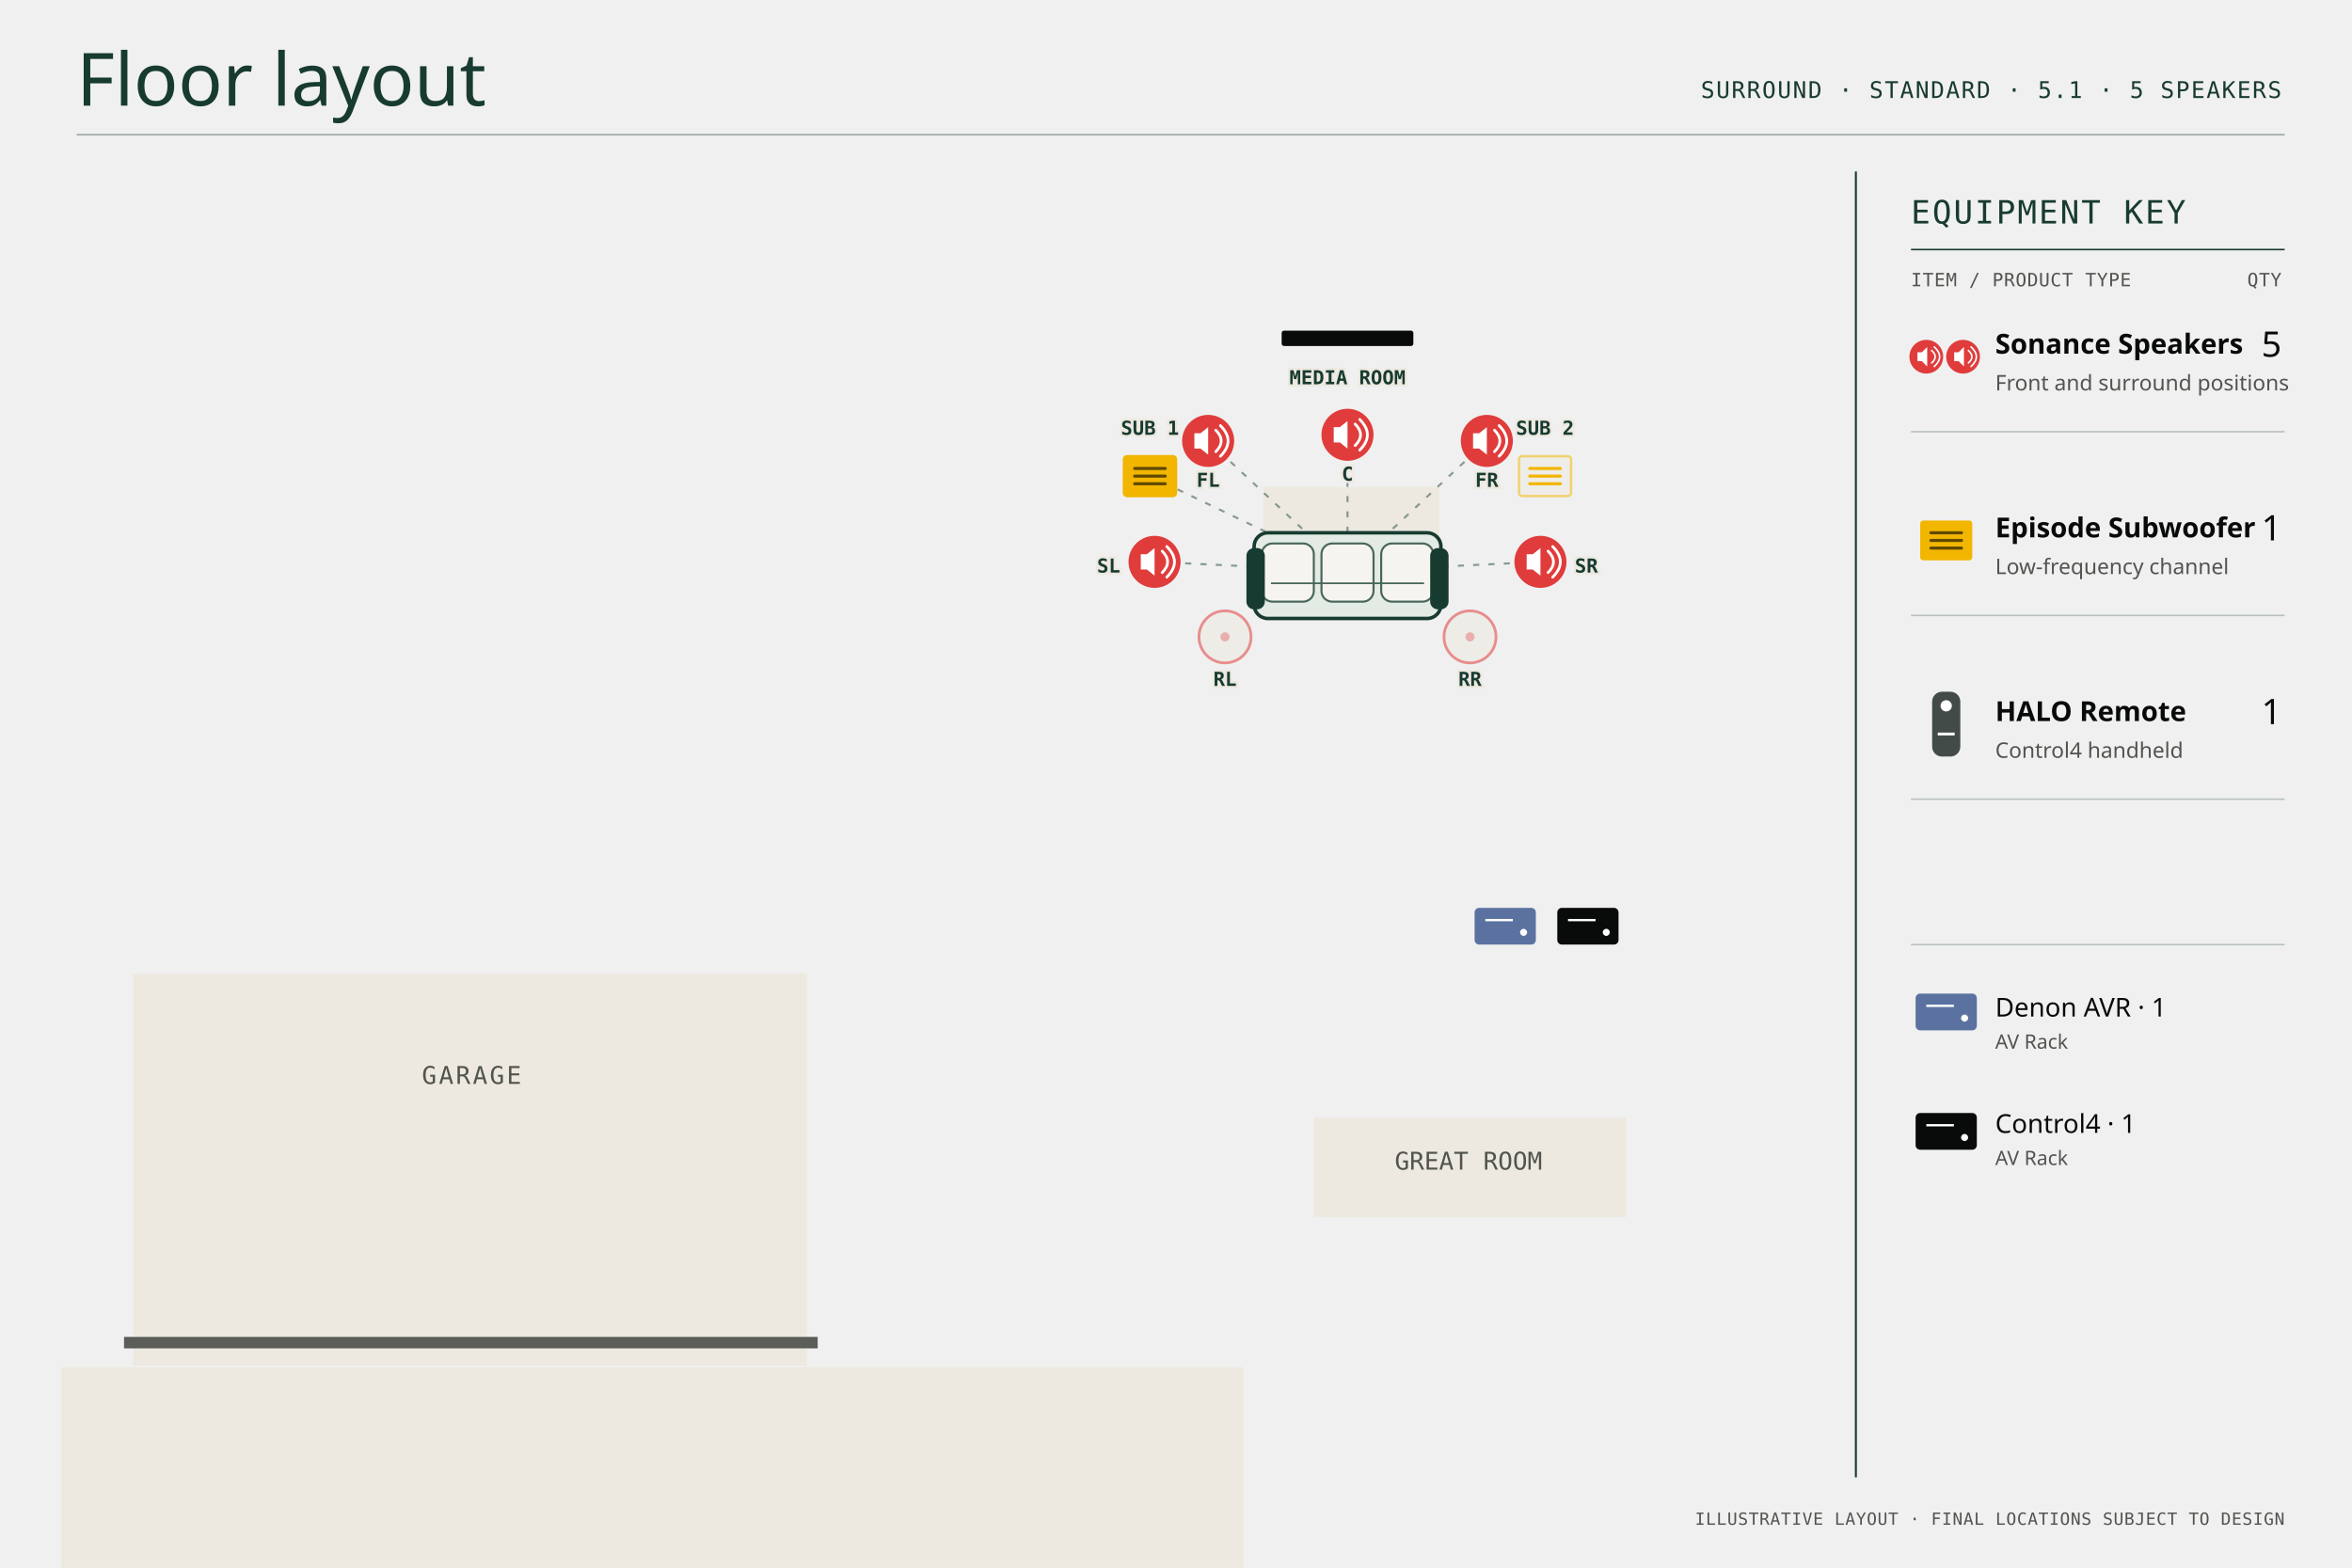
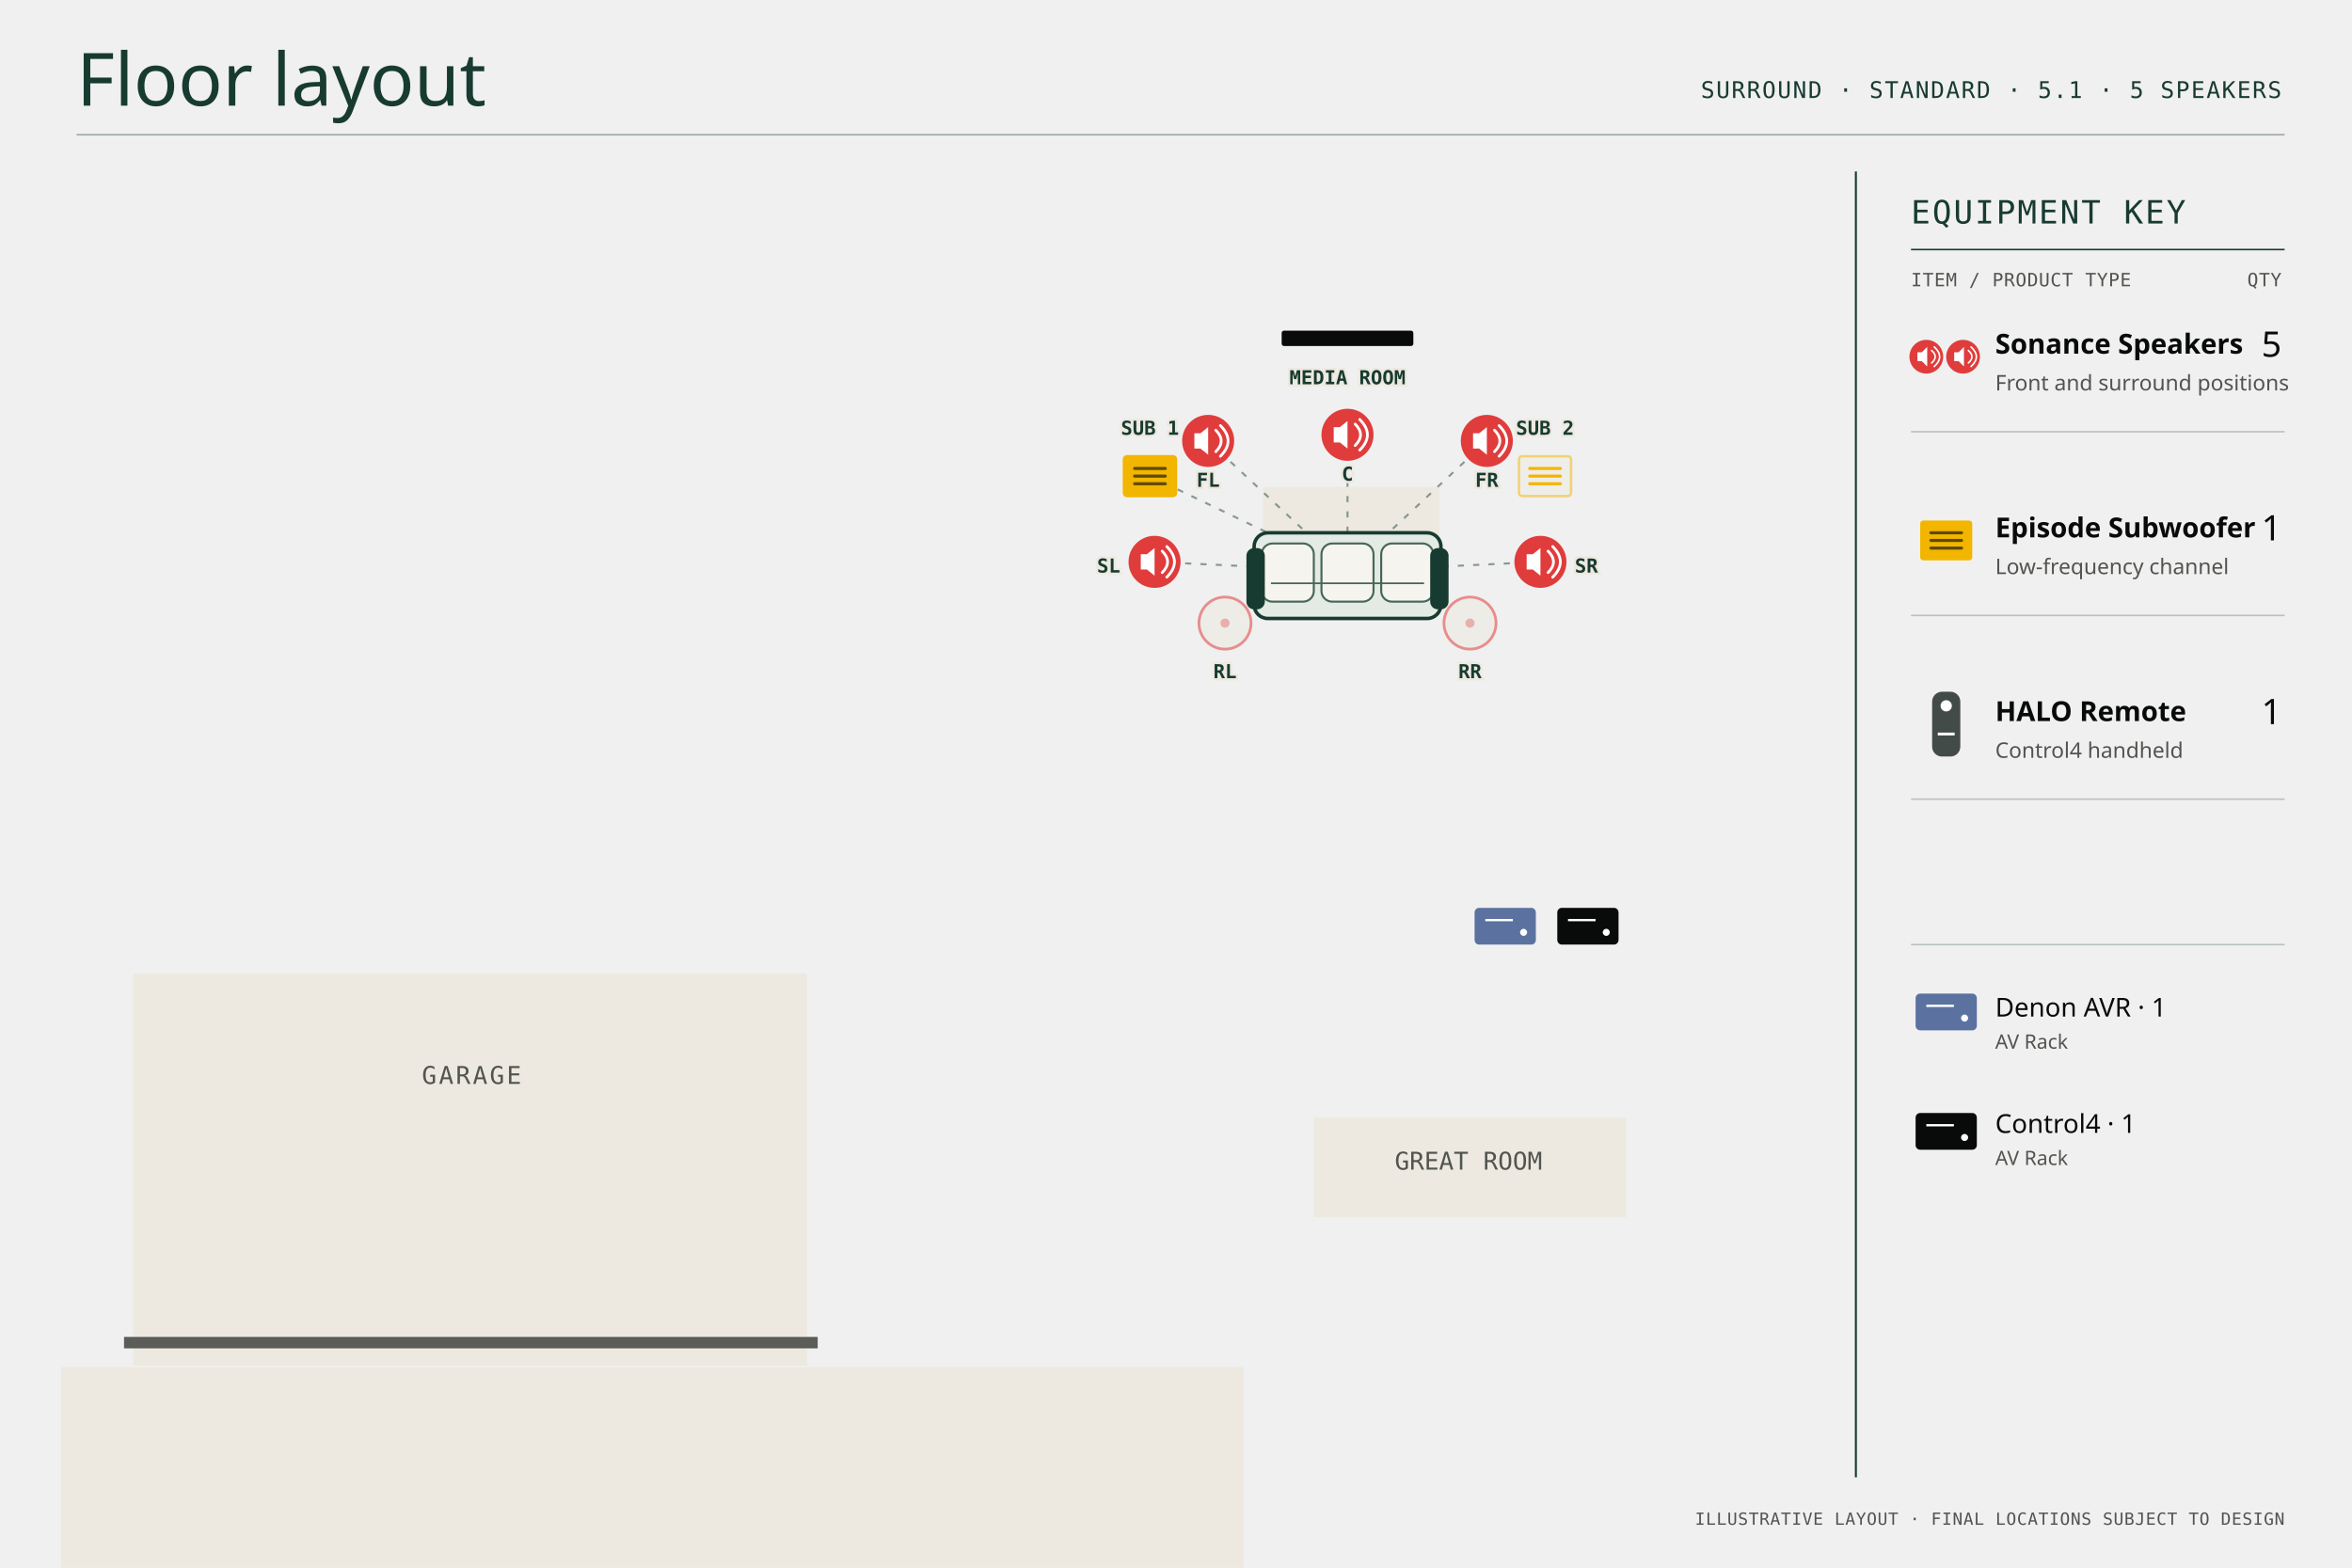
<svg xmlns="http://www.w3.org/2000/svg" viewBox="0 0 1536 1024" width="1536" height="1024" role="img" aria-label="Surround Standard floor layout and equipment key">
  <text x="50" y="69" fill="#183B31" font-family="Schibsted Grotesk,sans-serif" font-size="48">Floor layout</text>
  <text x="1490" y="64" fill="#183B31" font-family="IBM Plex Mono,monospace" font-size="15" letter-spacing=".065em" text-anchor="end">SURROUND · STANDARD · 5.1 · 5 SPEAKERS</text>
  <line x1="50" y1="88" x2="1492" y2="88" stroke="#9DA7A3" stroke-width="1" />
  <g data-pradera-architectural-cleanup="garage" aria-label="Open garage architectural reference">
    <rect x="87" y="636" width="440" height="256" fill="#EDE9E0" />
    <rect x="40" y="893" width="772" height="131" fill="#EDE9E0" />
    <line x1="81" y1="877" x2="534" y2="877" stroke="#5B5D58" stroke-width="7.5" />
    <text x="308" y="708" fill="#51544F" text-anchor="middle" font-family="IBM Plex Mono,monospace" font-size="16" font-weight="500" letter-spacing=".09em">GARAGE</text>
  </g>
  <g data-surround-large-room="true">
    <rect x="825" y="318" width="115" height="34" fill="#EDE9E0" />
    <rect x="858" y="730" width="204" height="65" fill="#EDE9E0" />
    <text x="959" y="764" fill="#51544F" text-anchor="middle" font-family="IBM Plex Mono,monospace" font-size="16" font-weight="500">GREAT ROOM</text>
    <rect x="837" y="216" width="86" height="10" rx="1.5" fill="#090B0A" />
    <text x="880" y="251" font-family="IBM Plex Mono,monospace" font-size="12.6" font-weight="600" fill="#183B31" stroke="#EDE9E0" stroke-width="3" paint-order="stroke" text-anchor="middle">MEDIA ROOM</text>
    <g stroke="#557267" stroke-width="1.35" stroke-dasharray="4 6" stroke-opacity=".68" fill="none" aria-hidden="true">
      <line x1="789" y1="288" x2="880" y2="373" />
      <line x1="880" y1="284" x2="880" y2="373" />
      <line x1="971" y1="288" x2="880" y2="373" />
      <line x1="754" y1="367" x2="880" y2="373" />
      <line x1="1006" y1="367" x2="880" y2="373" />
      <line x1="751" y1="311" x2="880" y2="373" />
    </g>
    <g transform="translate(789,288)" data-active="true">
      <circle r="17" fill="#E03C3C" />
      <path d="M-9 -5h4l5 -4v18l-5 -4h-4z" fill="#FFF" />
      <path d="M5 -7q7 7 0 14M8 -10q10 10 0 20" stroke="#FFF" fill="none" stroke-width="1.8" stroke-linecap="round" />
    </g>
    <g transform="translate(880,284)" data-active="true">
      <circle r="17" fill="#E03C3C" />
      <path d="M-9 -5h4l5 -4v18l-5 -4h-4z" fill="#FFF" />
      <path d="M5 -7q7 7 0 14M8 -10q10 10 0 20" stroke="#FFF" fill="none" stroke-width="1.8" stroke-linecap="round" />
    </g>
    <g transform="translate(971,288)" data-active="true">
      <circle r="17" fill="#E03C3C" />
      <path d="M-9 -5h4l5 -4v18l-5 -4h-4z" fill="#FFF" />
      <path d="M5 -7q7 7 0 14M8 -10q10 10 0 20" stroke="#FFF" fill="none" stroke-width="1.8" stroke-linecap="round" />
    </g>
    <g transform="translate(754,367)" data-active="true">
      <circle r="17" fill="#E03C3C" />
      <path d="M-9 -5h4l5 -4v18l-5 -4h-4z" fill="#FFF" />
      <path d="M5 -7q7 7 0 14M8 -10q10 10 0 20" stroke="#FFF" fill="none" stroke-width="1.8" stroke-linecap="round" />
    </g>
    <g transform="translate(1006,367)" data-active="true">
      <circle r="17" fill="#E03C3C" />
      <path d="M-9 -5h4l5 -4v18l-5 -4h-4z" fill="#FFF" />
      <path d="M5 -7q7 7 0 14M8 -10q10 10 0 20" stroke="#FFF" fill="none" stroke-width="1.8" stroke-linecap="round" />
    </g>
-     <g transform="translate(800,416)" data-active="false">
+     <g transform="translate(800,407)" data-active="false">
      <circle r="17" fill="#EDE9E0" stroke="#E03C3C" stroke-width="1.8" opacity=".55" />
      <circle r="3" fill="#E03C3C" opacity=".34" />
    </g>
-     <g transform="translate(960,416)" data-active="false">
+     <g transform="translate(960,407)" data-active="false">
      <circle r="17" fill="#EDE9E0" stroke="#E03C3C" stroke-width="1.8" opacity=".55" />
      <circle r="3" fill="#E03C3C" opacity=".34" />
    </g>
    <g transform="translate(751,311)" data-sub-active="true">
      <rect x="-17" y="-13" width="34" height="26" rx="2" fill="#F2B600" stroke="#F2B600" stroke-width="1.6" />
      <path d="M-10 -5H10M-10 0H10M-10 5H10" stroke="#604900" stroke-width="2" stroke-linecap="round" />
    </g>
    <g transform="translate(1009,311)" data-sub-active="false">
      <rect x="-17" y="-13" width="34" height="26" rx="2" fill="#EDE9E0" stroke="#F2B600" stroke-width="1.6" opacity=".52" />
      <path d="M-10 -5H10M-10 0H10M-10 5H10" stroke="#F2B600" stroke-width="2" stroke-linecap="round" />
    </g>
    <text x="789" y="318" font-family="IBM Plex Mono,monospace" font-size="12.6" font-weight="600" fill="#183B31" stroke="#EDE9E0" stroke-width="3" paint-order="stroke" text-anchor="middle">FL</text>
    <text x="880" y="314" font-family="IBM Plex Mono,monospace" font-size="12.6" font-weight="600" fill="#183B31" stroke="#EDE9E0" stroke-width="3" paint-order="stroke" text-anchor="middle">C</text>
    <text x="971" y="318" font-family="IBM Plex Mono,monospace" font-size="12.6" font-weight="600" fill="#183B31" stroke="#EDE9E0" stroke-width="3" paint-order="stroke" text-anchor="middle">FR</text>
    <text x="724" y="374" font-family="IBM Plex Mono,monospace" font-size="12.6" font-weight="600" fill="#183B31" stroke="#EDE9E0" stroke-width="3" paint-order="stroke" text-anchor="middle">SL</text>
    <text x="1036" y="374" font-family="IBM Plex Mono,monospace" font-size="12.6" font-weight="600" fill="#183B31" stroke="#EDE9E0" stroke-width="3" paint-order="stroke" text-anchor="middle">SR</text>
-     <text x="800" y="448" font-family="IBM Plex Mono,monospace" font-size="12.6" font-weight="600" fill="#183B31" stroke="#EDE9E0" stroke-width="3" paint-order="stroke" text-anchor="middle">RL</text>
-     <text x="960" y="448" font-family="IBM Plex Mono,monospace" font-size="12.6" font-weight="600" fill="#183B31" stroke="#EDE9E0" stroke-width="3" paint-order="stroke" text-anchor="middle">RR</text>
+     <text x="800" y="443" font-family="IBM Plex Mono,monospace" font-size="12.6" font-weight="600" fill="#183B31" stroke="#EDE9E0" stroke-width="3" paint-order="stroke" text-anchor="middle">RL</text>
+     <text x="960" y="443" font-family="IBM Plex Mono,monospace" font-size="12.6" font-weight="600" fill="#183B31" stroke="#EDE9E0" stroke-width="3" paint-order="stroke" text-anchor="middle">RR</text>
    <text x="751" y="284" font-family="IBM Plex Mono,monospace" font-size="12.6" font-weight="600" fill="#183B31" stroke="#EDE9E0" stroke-width="3" paint-order="stroke" text-anchor="middle">SUB 1</text>
    <text x="1009" y="284" font-family="IBM Plex Mono,monospace" font-size="12.6" font-weight="600" fill="#183B31" stroke="#EDE9E0" stroke-width="3" paint-order="stroke" text-anchor="middle">SUB 2</text>
    <g data-listening-position="880,373" aria-label="Centered three-seat theater sofa" transform="translate(880,373)">
      <rect x="-61" y="-25" width="122" height="56" rx="9" fill="#E3EBE4" stroke="#183B31" stroke-width="2.3" />
      <rect x="-56" y="-18" width="34" height="38" rx="7" fill="#F6F4EE" stroke="#48665A" stroke-width="1.35" />
      <rect x="-17" y="-18" width="34" height="38" rx="7" fill="#F6F4EE" stroke="#48665A" stroke-width="1.35" />
      <rect x="22" y="-18" width="34" height="38" rx="7" fill="#F6F4EE" stroke="#48665A" stroke-width="1.35" />
      <rect x="-66" y="-15" width="12" height="40" rx="5" fill="#183B31" />
      <rect x="54" y="-15" width="12" height="40" rx="5" fill="#183B31" />
      <path d="M-50 8H50" stroke="#48665A" stroke-width="1.1" />
    </g>
  </g>
  <g transform="translate(983,605)" aria-label="receiver in mechanical room">
    <rect x="-20" y="-12" width="40" height="24" rx="3" fill="#5B72A1" />
    <path d="M-13 -4H5" stroke="#FFF" stroke-width="1.5" />
    <circle cx="12" cy="4" r="2.3" fill="#FFF" />
  </g>
  <g transform="translate(1037,605)" aria-label="controller in mechanical room">
    <rect x="-20" y="-12" width="40" height="24" rx="3" fill="#090B0A" />
    <path d="M-13 -4H5" stroke="#FFF" stroke-width="1.5" />
    <circle cx="12" cy="4" r="2.3" fill="#FFF" />
  </g>
  <line x1="1212" y1="112" x2="1212" y2="965" stroke="#183B31" stroke-width="1.3" />
  <text x="1248" y="146" fill="#183B31" font-family="IBM Plex Mono,monospace" font-size="21" letter-spacing=".06em">EQUIPMENT KEY</text>
  <line x1="1248" y1="163" x2="1492" y2="163" stroke="#183B31" stroke-width="1" />
  <text x="1248" y="187" fill="#51544F" font-family="IBM Plex Mono,monospace" font-size="12" letter-spacing=".03em">ITEM / PRODUCT TYPE</text>
  <text x="1490" y="187" fill="#51544F" font-family="IBM Plex Mono,monospace" font-size="12" letter-spacing=".03em" text-anchor="end">QTY</text>
  <g transform="translate(1258,233) scale(.58)">
    <circle r="19" fill="#E03C3C" />
    <path d="M-10 -5h5l6 -6v22l-6 -6h-5z" fill="white" />
    <path d="M6 -7q8 7 0 14M9 -11q12 11 0 22" fill="none" stroke="white" stroke-width="1.8" stroke-linecap="round" />
  </g>
  <g transform="translate(1282,233) scale(.58)">
    <circle r="19" fill="#E03C3C" />
    <path d="M-10 -5h5l6 -6v22l-6 -6h-5z" fill="white" />
    <path d="M6 -7q8 7 0 14M9 -11q12 11 0 22" fill="none" stroke="white" stroke-width="1.8" stroke-linecap="round" />
  </g>
  <text x="1303" y="231" fill="#090B0A" font-family="Instrument Sans,sans-serif" font-size="18" font-weight="600">Sonance Speakers</text>
  <text x="1303" y="255" fill="#51544F" font-family="Instrument Sans,sans-serif" font-size="14">Front and surround positions</text>
  <text x="1490" y="233" fill="#090B0A" font-family="Instrument Sans,sans-serif" font-size="23" text-anchor="end">5</text>
  <line x1="1248" y1="282" x2="1492" y2="282" stroke="#B8C1BC" stroke-width="1" />
  <g transform="translate(1271,353)" aria-label="Episode subwoofer">
    <rect x="-17" y="-13" width="34" height="26" rx="2" fill="#F2B600" />
    <path d="M-10 -5H10M-10 0H10M-10 5H10" stroke="#604900" stroke-width="2" stroke-linecap="round" />
  </g>
  <text x="1303" y="351" fill="#090B0A" font-family="Instrument Sans,sans-serif" font-size="18" font-weight="600">Episode Subwoofer</text>
  <text x="1303" y="375" fill="#51544F" font-family="Instrument Sans,sans-serif" font-size="14">Low-frequency channel</text>
  <text x="1490" y="353" fill="#090B0A" font-family="Instrument Sans,sans-serif" font-size="23" text-anchor="end">1</text>
  <line x1="1248" y1="402" x2="1492" y2="402" stroke="#B8C1BC" stroke-width="1" />
  <g transform="translate(1271,473) scale(0.92)">
    <rect x="-10" y="-23" width="20" height="46" rx="7" fill="#434B48" />
    <circle cy="-13" r="4" fill="white" />
    <path d="M-6 7h12" stroke="white" stroke-width="2" />
  </g>
  <text x="1303" y="471" fill="#090B0A" font-family="Instrument Sans,sans-serif" font-size="18" font-weight="600">HALO Remote</text>
  <text x="1303" y="495" fill="#51544F" font-family="Instrument Sans,sans-serif" font-size="14">Control4 handheld</text>
  <text x="1490" y="473" fill="#090B0A" font-family="Instrument Sans,sans-serif" font-size="23" text-anchor="end">1</text>
  <line x1="1248" y1="522" x2="1492" y2="522" stroke="#B8C1BC" stroke-width="1" />
  <line x1="1248" y1="617" x2="1492" y2="617" stroke="#B8C1BC" />
  <g transform="translate(1271,661)" aria-label="receiver in mechanical room">
    <rect x="-20" y="-12" width="40" height="24" rx="3" fill="#5B72A1" />
    <path d="M-13 -4H5" stroke="#FFF" stroke-width="1.5" />
    <circle cx="12" cy="4" r="2.3" fill="#FFF" />
  </g>
  <text x="1303" y="664" fill="#090B0A" font-family="Instrument Sans,sans-serif" font-size="17">Denon AVR · 1</text>
  <text x="1303" y="685" fill="#51544F" font-family="Instrument Sans,sans-serif" font-size="13">AV Rack</text>
  <g transform="translate(1271,739)" aria-label="controller in mechanical room">
    <rect x="-20" y="-12" width="40" height="24" rx="3" fill="#090B0A" />
    <path d="M-13 -4H5" stroke="#FFF" stroke-width="1.5" />
    <circle cx="12" cy="4" r="2.3" fill="#FFF" />
  </g>
  <text x="1303" y="740" fill="#090B0A" font-family="Instrument Sans,sans-serif" font-size="17">Control4 · 1</text>
  <text x="1303" y="761" fill="#51544F" font-family="Instrument Sans,sans-serif" font-size="13">AV Rack</text>
  <text x="1492" y="996" fill="#51544F" font-family="IBM Plex Mono,monospace" font-size="11" letter-spacing=".035em" text-anchor="end">ILLUSTRATIVE LAYOUT · FINAL LOCATIONS SUBJECT TO DESIGN</text>
</svg>
